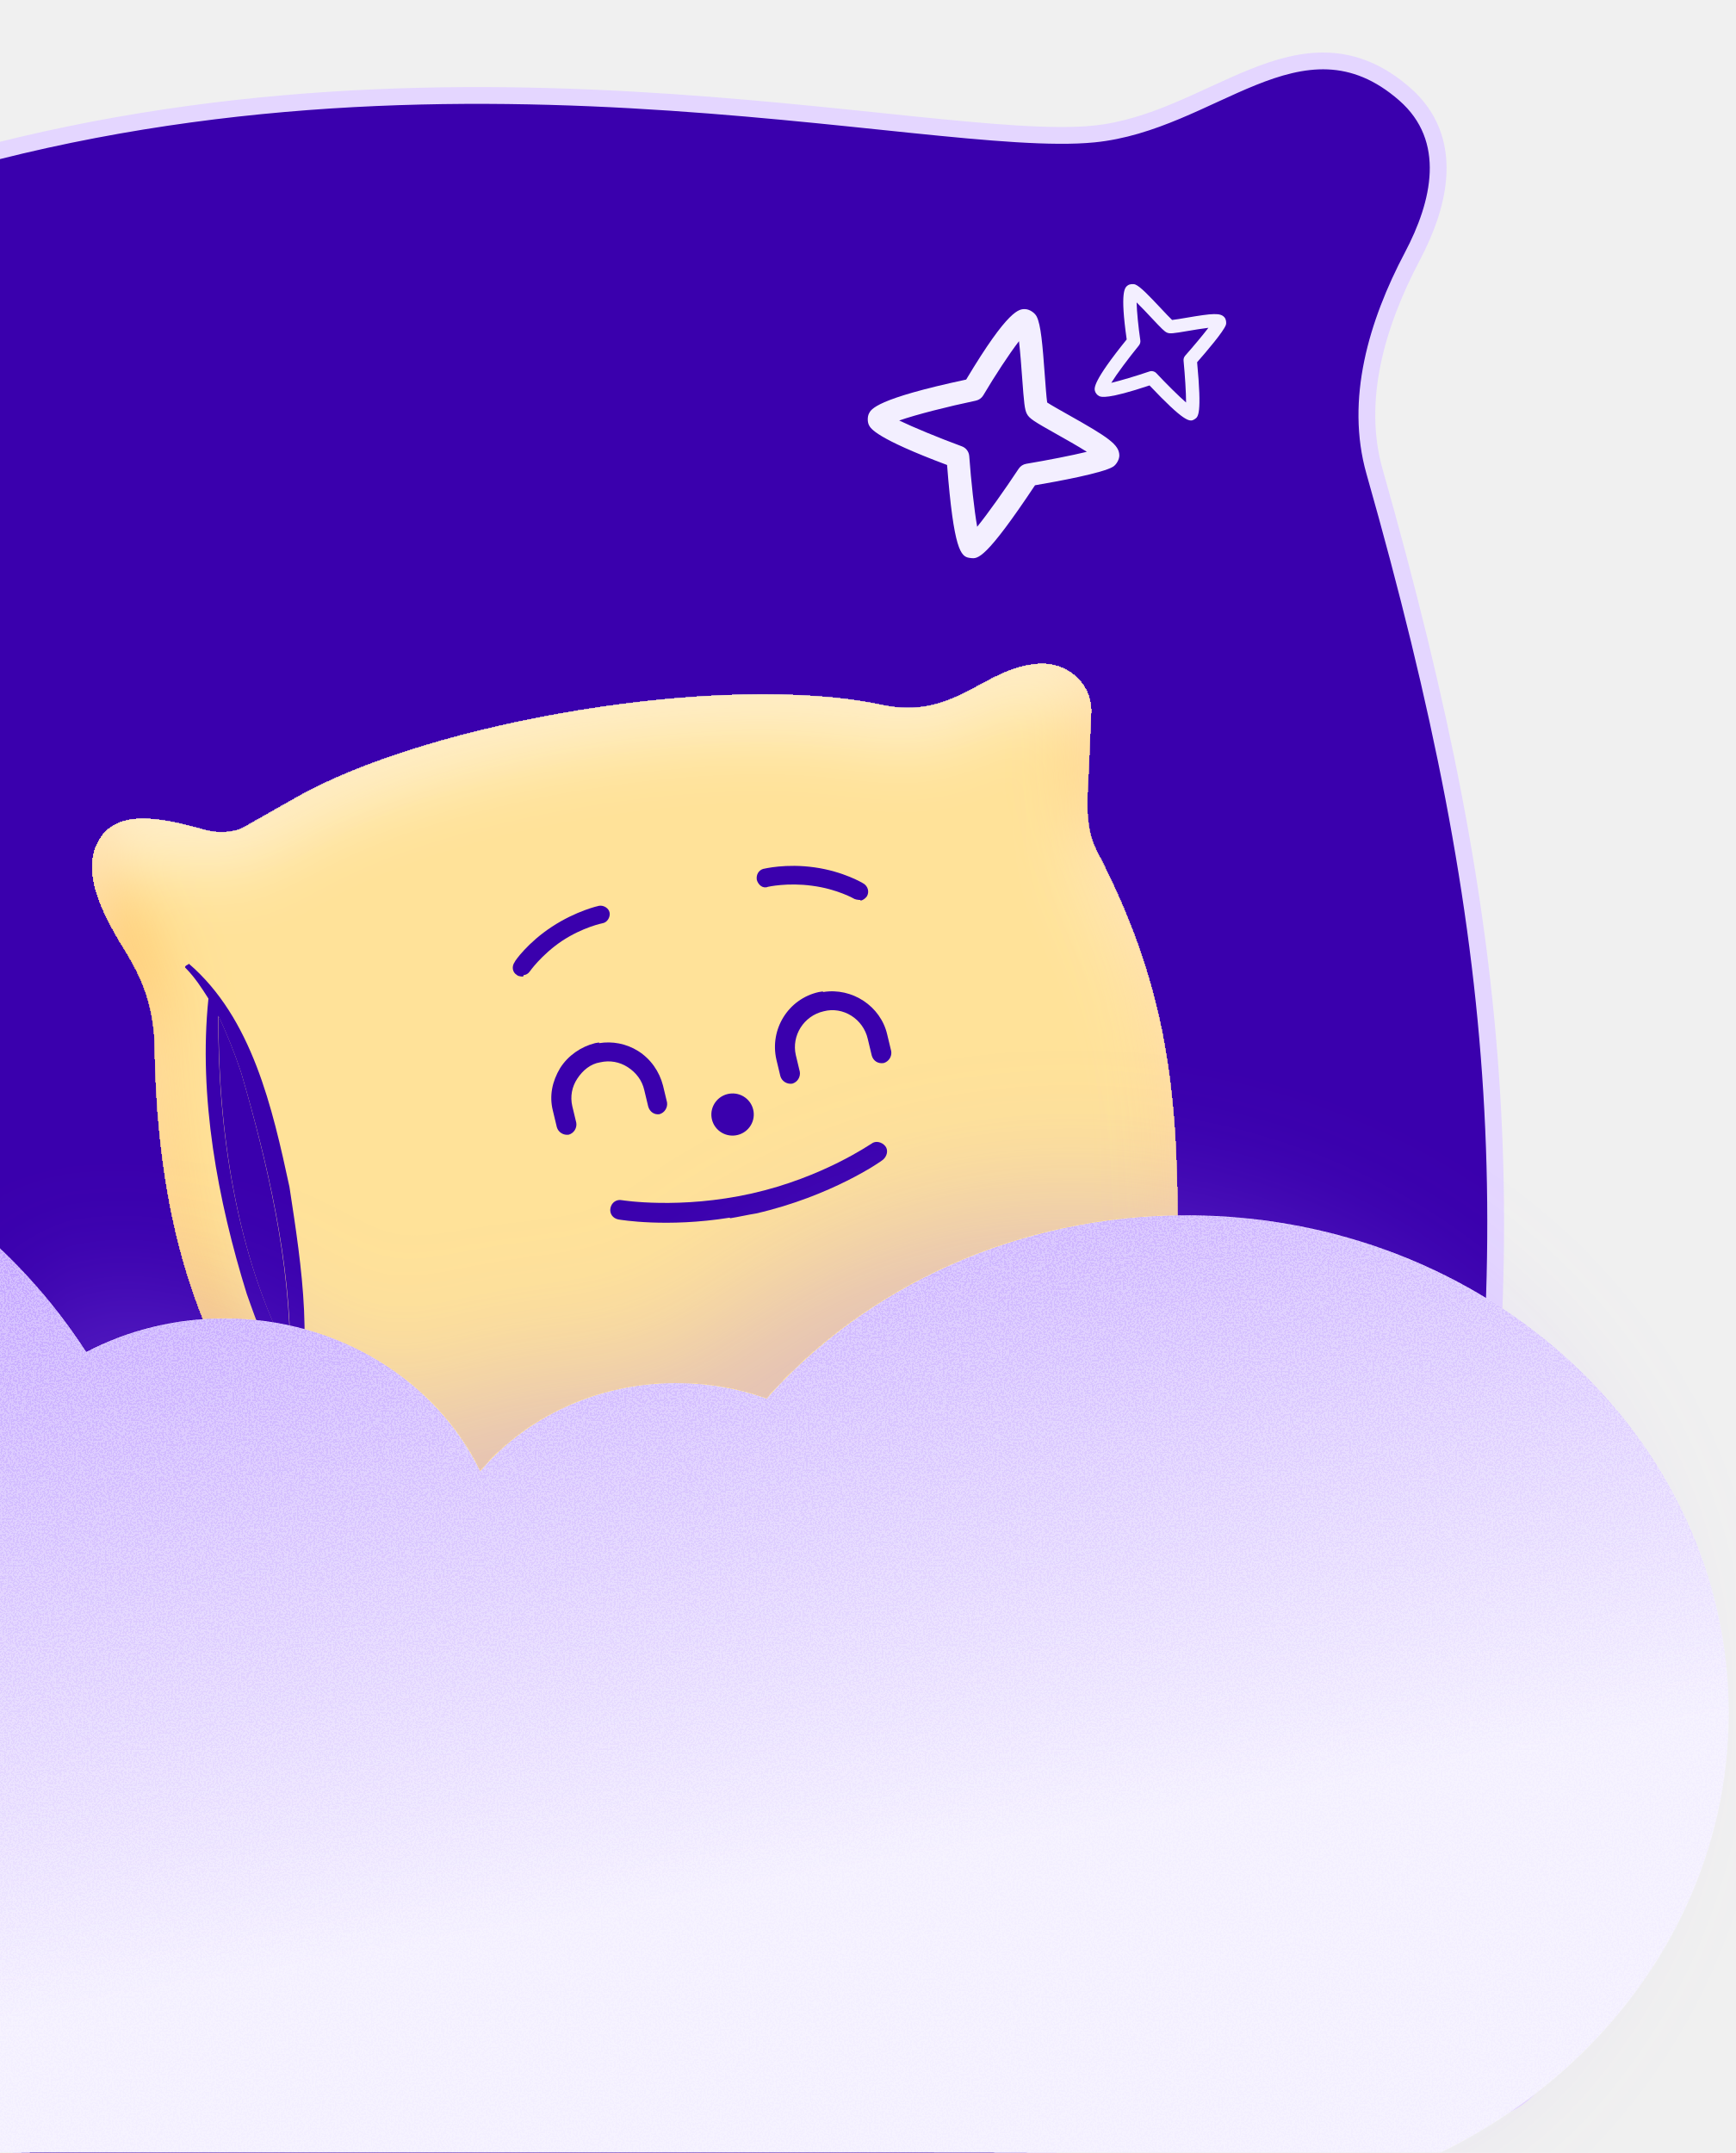
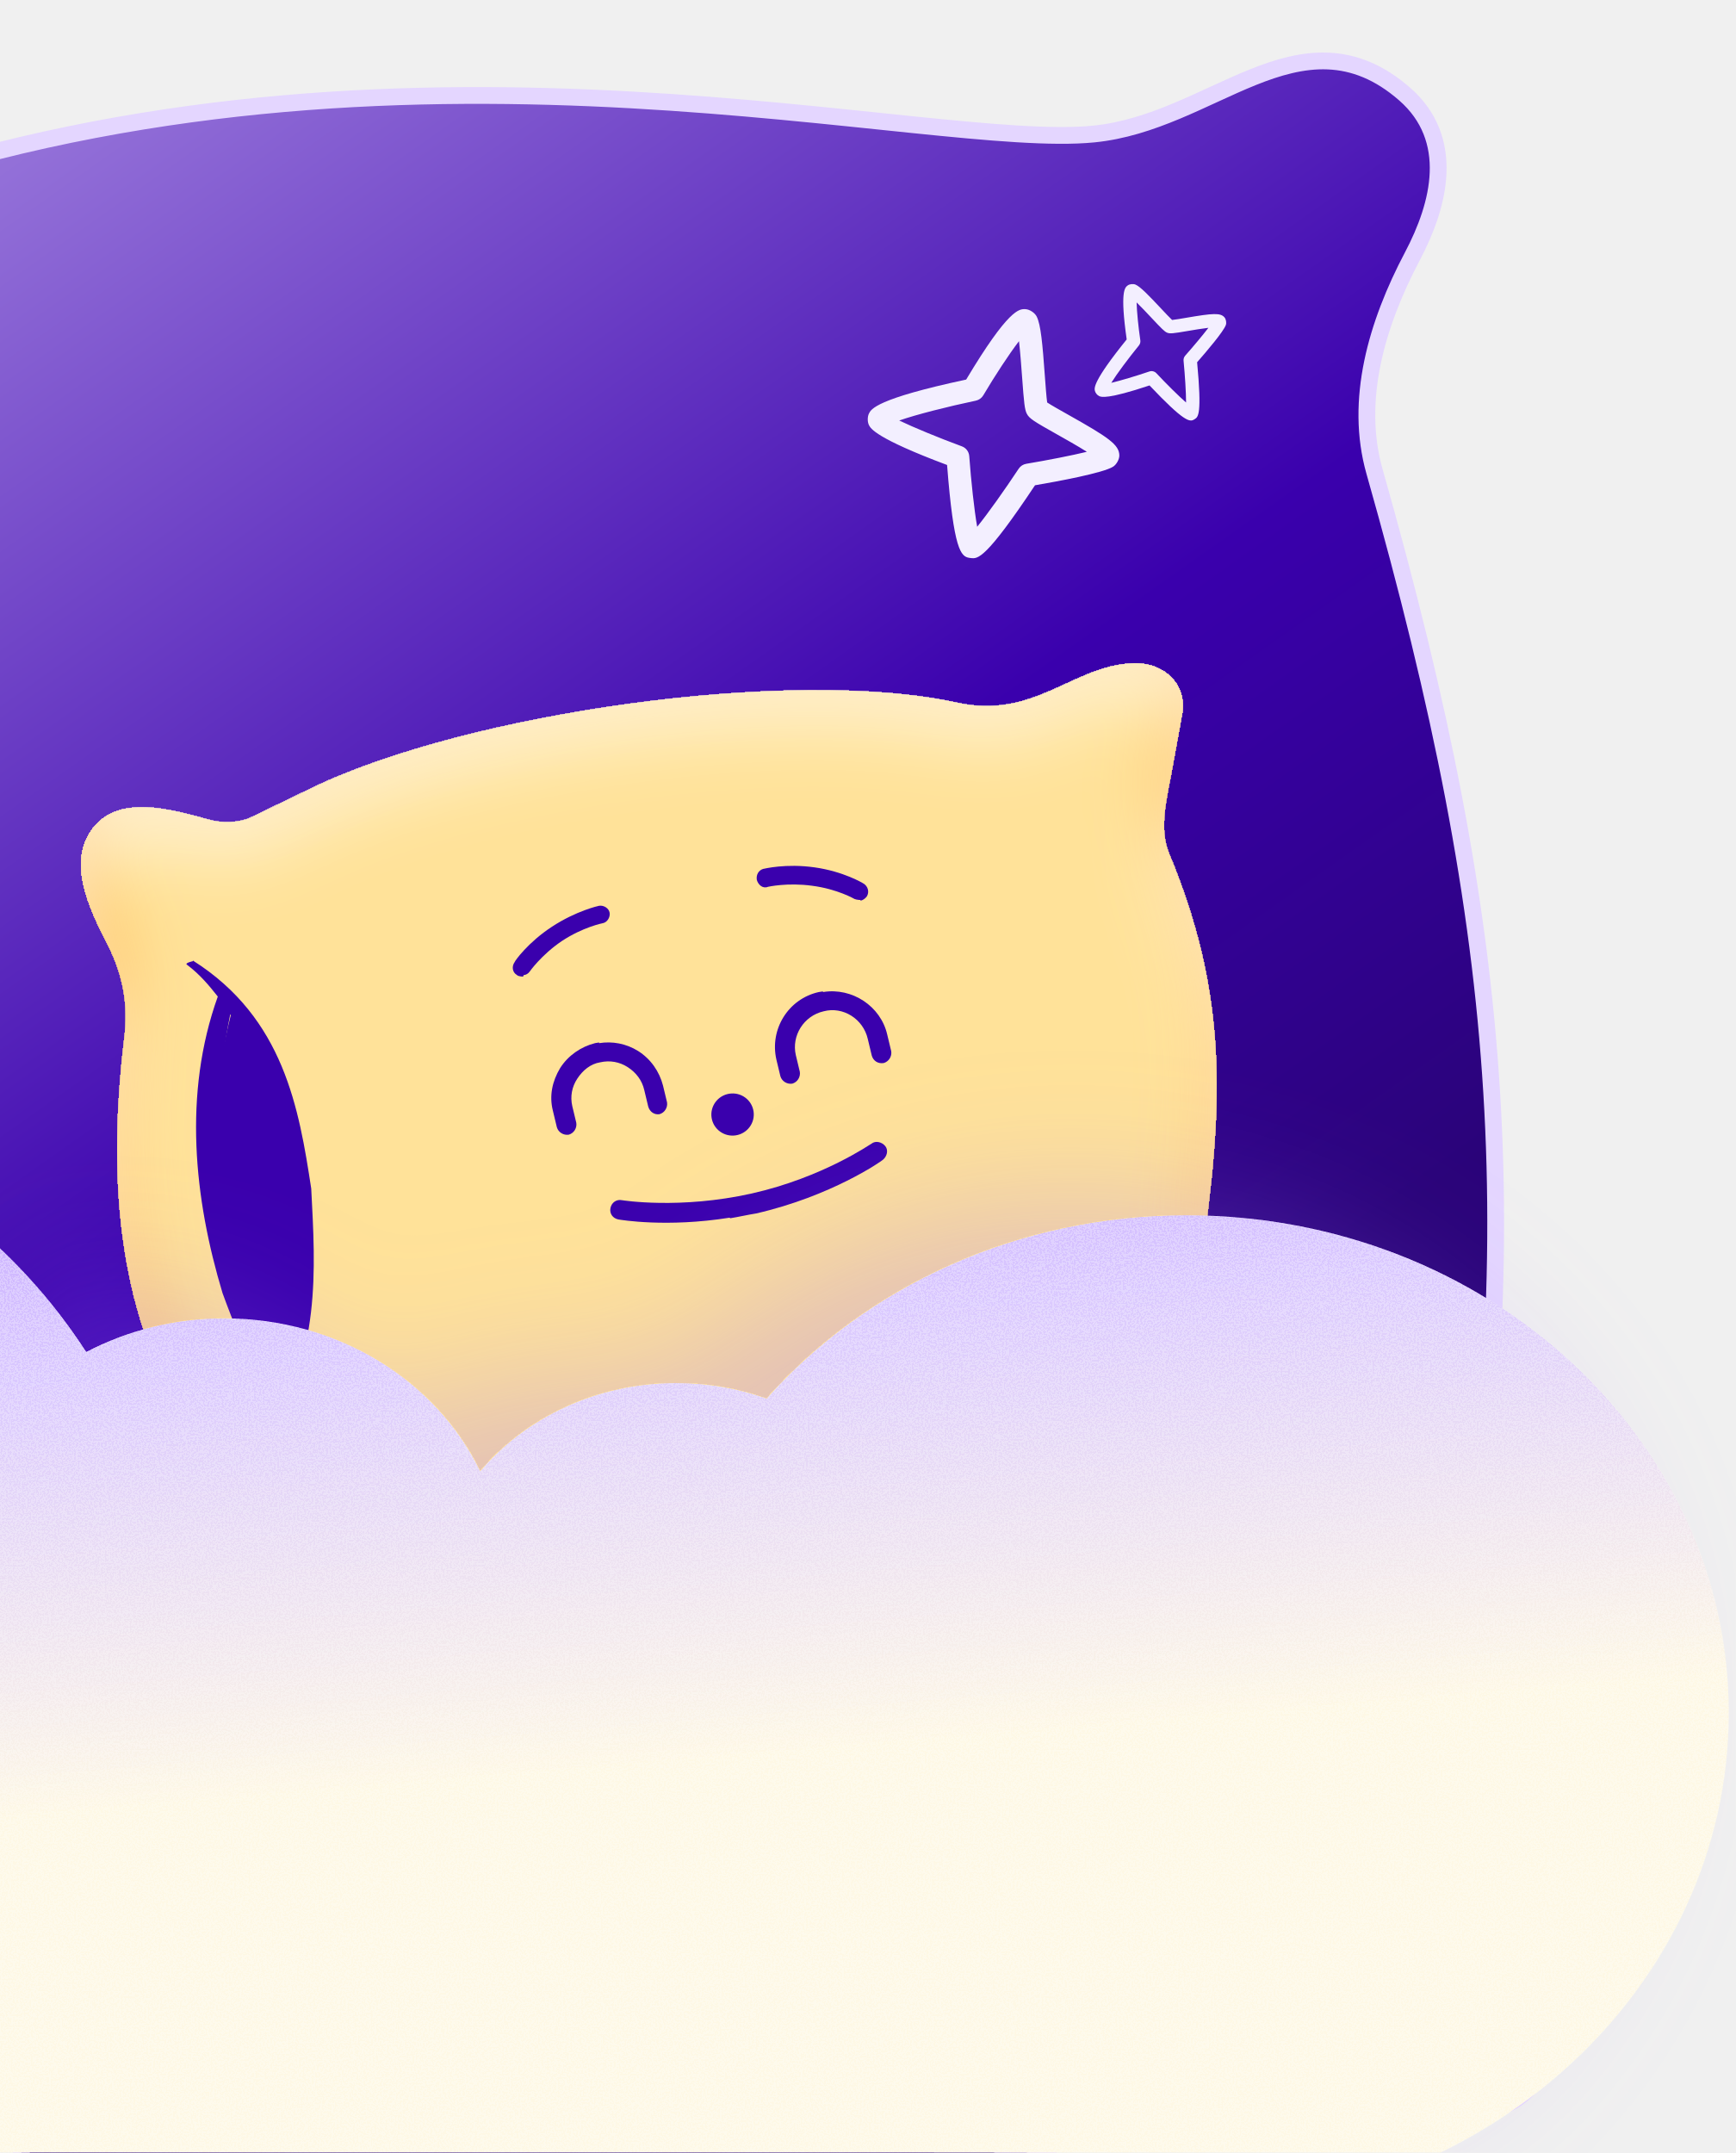
<svg xmlns="http://www.w3.org/2000/svg" width="724" height="898" viewBox="0 0 724 898" fill="none">
  <g id="Login screen">
    <g id="Frame 3">
-       <g id="Frame 4" clip-path="url(#clip0_443_5287)">
-         <g id="Group 8639">
-           <path id="Blob backdrop" d="M263.4 41.673C174.814 36.745 67.42 39.687 -42.511 74.816L-45.092 75.641L-44.94 78.346L-41.446 78.15C-44.94 78.346 -44.94 78.349 -44.94 78.354C-44.939 78.359 -44.939 78.366 -44.938 78.375C-44.937 78.395 -44.936 78.424 -44.934 78.463C-44.929 78.541 -44.922 78.657 -44.914 78.811C-44.896 79.12 -44.871 79.582 -44.837 80.192C-44.768 81.412 -44.666 83.227 -44.531 85.603C-44.263 90.353 -43.866 97.35 -43.353 106.334C-42.328 124.3 -40.839 150.213 -38.983 182.002C-35.272 245.579 -30.096 332.658 -24.233 426.662C-12.508 614.643 1.965 830.408 12.949 941.284L13.273 944.548L16.551 944.436C229.015 937.22 343.067 919.262 410.729 902.385C444.582 893.94 466.778 885.776 483.783 879.417C500.869 873.027 512.257 868.658 524.973 867.398C535.61 866.344 546.572 867.838 557.557 870.246C563.042 871.448 568.482 872.865 573.87 874.288C579.234 875.704 584.569 877.132 589.733 878.317C599.999 880.672 610.064 882.191 619.13 880.658C628.429 879.085 636.5 874.33 642.644 864.663C648.541 855.383 648.509 844.777 645.466 834.457C642.434 824.175 636.323 813.81 629.469 804.476C610.859 779.129 598.857 748.672 603.982 718.457C637.979 518.033 628.884 392.15 573.365 196.671C564.917 166.925 574.26 135.135 589.151 106.899C594.905 95.988 599.43 83.854 599.878 72.06C600.332 60.105 596.579 48.528 585.934 39.233C575.249 29.903 564.665 25.9 553.946 25.451C543.356 25.008 532.949 28.05 522.62 32.202C517.443 34.283 512.203 36.679 506.925 39.105C501.624 41.543 496.28 44.015 490.787 46.31C479.806 50.896 468.415 54.691 456.208 55.9C439.055 57.599 413.207 55.331 380.188 51.943C347.329 48.573 307.685 44.137 263.4 41.673Z" fill="#3A00AD" stroke="#E4D6FF" stroke-width="7" />
-           <g id="Group 8638">
-             <g id="Container_2">
-               <g id="Vector" filter="url(#filter0_ii_443_5287)">
-                 <path id="Vector_2" d="M277.19 646.034C219.91 657.685 174.288 641.917 156.962 647.468C143.539 651.906 124.728 671.712 108.762 657.863C102.289 652.45 98.782 642.326 99.694 633.885L102.436 607.125C103.583 595.497 102.264 585.357 96.467 574.689C72.849 532.652 65.281 484.093 64.535 436.885C64.366 422.572 60.818 410.733 53.325 398.293C43.561 382.439 33.335 364.069 41.485 350.325C49.636 336.581 69.503 341.861 85.641 346.224C90.541 347.553 97.105 347.506 101.603 345.163L123.672 332.648C179.969 300.774 302.142 280.147 367.679 294.02C398.477 300.656 410.258 278.381 433.266 276.919C445.172 276.132 455.62 285.296 455.113 297.409L454.155 320.481C453.707 331.439 452.017 344.576 457.497 355C485.515 409.046 491.044 451.005 491.23 510.047C491.142 522.962 494.487 533.682 502.204 544.371C512.09 557.914 521.26 574.997 513.918 587.195C506.197 600.306 482.749 596.381 464.782 593.992C455.507 592.694 446.272 593.111 438.232 598.525C409.981 617.63 311.279 639.312 277.457 645.997L277.19 646.034Z" fill="#FFE299" />
+       <g id="Frame 15">
+         <g id="Frame 4" clip-path="url(#clip0_443_5287)">
+           <g id="Group 8639">
+             <path id="Blob backdrop" d="M263.4 41.673C174.814 36.745 67.42 39.687 -42.511 74.816L-45.092 75.641L-44.94 78.346L-41.446 78.15C-44.94 78.346 -44.94 78.349 -44.94 78.354C-44.939 78.359 -44.939 78.366 -44.938 78.375C-44.937 78.395 -44.936 78.424 -44.934 78.463C-44.929 78.541 -44.922 78.657 -44.914 78.811C-44.896 79.12 -44.871 79.582 -44.837 80.192C-44.768 81.412 -44.666 83.227 -44.531 85.603C-44.263 90.353 -43.866 97.35 -43.353 106.334C-42.328 124.3 -40.839 150.213 -38.983 182.002C-35.272 245.579 -30.096 332.658 -24.233 426.662C-12.508 614.643 1.965 830.408 12.949 941.284L13.273 944.548L16.551 944.436C229.015 937.22 343.067 919.262 410.729 902.385C444.582 893.94 466.778 885.776 483.783 879.417C500.869 873.027 512.257 868.658 524.973 867.398C535.61 866.344 546.572 867.838 557.557 870.246C563.042 871.448 568.482 872.865 573.87 874.288C579.234 875.704 584.569 877.132 589.733 878.317C599.999 880.672 610.064 882.191 619.13 880.658C628.429 879.085 636.5 874.33 642.644 864.663C648.541 855.383 648.509 844.777 645.466 834.457C642.434 824.175 636.323 813.81 629.469 804.476C610.859 779.129 598.857 748.672 603.982 718.457C637.979 518.033 628.884 392.15 573.365 196.671C564.917 166.925 574.26 135.135 589.151 106.899C594.905 95.988 599.43 83.854 599.878 72.06C600.332 60.105 596.579 48.528 585.934 39.233C575.249 29.903 564.665 25.9 553.946 25.451C543.356 25.008 532.949 28.05 522.62 32.202C517.443 34.283 512.203 36.679 506.925 39.105C501.624 41.543 496.28 44.015 490.787 46.31C479.806 50.896 468.415 54.691 456.208 55.9C439.055 57.599 413.207 55.331 380.188 51.943C347.329 48.573 307.685 44.137 263.4 41.673Z" fill="url(#paint1_linear_443_5287)" stroke="#E4D6FF" stroke-width="7" />
+             <g id="Group 8638">
+               <g id="Container_2">
+                 <g id="Vector" filter="url(#filter0_ii_443_5287)">
+                   <path id="Vector_2" d="M252.694 648.325C189.189 659.302 142.068 642.673 122.579 648.046C107.462 652.348 84.4 672.139 69.059 657.882C62.812 652.306 60.421 642 62.572 633.462L69.231 606.396C72.076 594.634 72.052 584.344 67.261 573.454C47.545 530.533 46.074 481.237 51.788 433.407C53.581 418.906 51.383 406.862 45.005 394.153C36.643 377.954 28.13 359.198 38.835 345.394C49.541 331.59 70.28 337.224 87.116 341.876C92.227 343.293 99.326 343.339 104.51 341.031L130.087 328.672C195.322 297.196 330.189 278.061 399.091 293.058C431.455 300.223 447.261 277.83 472.325 276.68C485.3 276.054 495.324 285.487 493.103 297.75L488.882 321.106C486.884 332.2 483.244 345.482 487.725 356.121C510.538 411.269 510.717 453.851 502.763 513.66C500.885 526.741 503.019 537.648 509.882 548.586C518.694 562.447 526.243 579.883 516.624 592.133C506.471 605.303 481.675 600.989 462.591 598.31C452.747 596.863 442.711 597.152 433.275 602.52C400.108 621.465 290.458 642.007 252.987 648.291L252.694 648.325Z" fill="#FFE299" />
+                 </g>
+                 <path id="Vector_8" d="M80.464 400.901C80.464 400.901 76.74 401.686 78.059 402.427C83.418 406.492 87.124 410.935 90.851 415.652C76.319 456.183 80.952 499.907 92.821 539.324C97.6 552.228 101.961 565.158 114.626 576.74C113.041 583.442 110.619 590.197 108.197 596.953C107.026 598.127 110.04 599.037 111.21 597.863C133.95 565.619 131.603 529.728 129.821 495.727C124.735 462.485 118.452 424.642 80.443 400.627L80.464 400.901ZM96.045 423.027C100.423 430.73 104.006 439.032 106.732 447.113C117.261 485.515 124.676 527.138 116.816 566.973C88.689 523.904 86.621 469.839 96.045 423.027Z" fill="#3A00AD" />
+                 <path id="Vector_9" d="M96.318 423.226C101.22 430.928 105.191 439.228 108.175 447.303C119.558 485.668 127.275 527.238 117.381 566.97C85.761 523.884 84.475 469.915 96.318 423.226Z" fill="#3A00AD" />
              </g>
-               <path id="Vector_8" d="M78.722 402.14C78.722 402.14 76.498 403.032 77.407 403.731C81.227 407.617 84.064 411.928 86.946 416.512C82.723 457.29 90.814 500.674 102.896 539.553C107.408 552.255 111.663 564.994 120.927 576.143C120.738 582.862 120.034 589.658 119.33 596.455C118.741 597.659 120.726 598.475 121.315 597.271C131.634 564.495 125.9 528.84 120.742 495.05C113.618 462.114 105.201 424.633 78.677 401.868L78.722 402.14ZM91.058 423.698C94.701 431.233 97.92 439.39 100.579 447.352C111.707 485.261 121.279 526.47 121.128 566.356C98.488 524.328 90.763 470.575 91.058 423.698Z" fill="#3A00AD" />
-               <path id="Vector_9" d="M91.153 423.763C94.768 431.294 97.962 439.447 100.601 447.404C111.643 485.291 121.141 526.476 120.994 566.338C98.529 524.333 90.864 470.611 91.153 423.763Z" fill="#3A00AD" />
-             </g>
-             <g id="Group 8637">
-               <path id="Vector_2_2" d="M306.965 473.538C311.793 472.767 315.086 468.257 314.32 463.463C313.555 458.67 309.021 455.41 304.194 456.181C299.367 456.951 296.074 461.462 296.839 466.255C297.605 471.048 302.138 474.309 306.965 473.538Z" fill="#3A00AD" />
-               <path id="Vector_5" d="M304.309 507.891C278.087 512.079 258.791 508.763 257.928 508.623C255.613 508.158 254.174 506.163 254.647 503.862C255.12 501.562 257.132 500.128 259.447 500.593C259.447 500.593 283.604 504.523 313.619 497.783C343.362 491.087 363.251 477.064 363.524 477.02C365.263 475.63 367.894 476.322 369.29 478.046C370.686 479.771 369.983 482.386 368.244 483.776C367.511 484.449 346.846 498.874 315.508 506.103C311.684 506.714 308.177 507.552 304.626 508.119L304.309 507.891Z" fill="#3A00AD" />
-               <path id="Vector_3" d="M343.446 413.755C355.464 411.836 367.359 419.671 370.084 431.473L371.757 438.437C372.103 440.607 370.767 442.767 368.626 443.388C366.167 443.78 364.268 442.414 363.649 440.288L361.977 433.324C360.088 425.004 351.674 419.672 343.609 421.794C335.229 423.689 330.116 432.015 331.961 440.064L333.634 447.028C333.98 449.198 332.644 451.358 330.502 451.978C328.317 452.327 326.145 451.005 325.526 448.879L323.853 441.915C320.999 429.299 328.783 416.652 341.491 413.789C342.037 413.702 342.583 413.614 343.13 413.527L343.446 413.755Z" fill="#3A00AD" />
-               <path id="Vector_4" d="M249.931 435.085C255.394 434.213 261.16 435.239 266.136 438.338C271.429 441.665 275.07 446.924 276.569 452.803L278.242 459.768C278.588 461.937 277.252 464.098 275.11 464.718C272.925 465.067 271.027 463.701 270.407 461.575L268.735 454.611C267.812 450.586 265.337 447.365 261.899 445.133C258.462 442.901 254.421 442.156 250.368 443.081C246.27 443.735 243.066 446.472 240.811 449.892C238.556 453.311 237.796 457.326 238.719 461.351L240.391 468.315C240.738 470.485 239.402 472.645 237.261 473.265C235.075 473.614 232.904 472.292 232.284 470.166L230.612 463.201C229.069 457.051 230.345 451.006 233.663 445.47C237.023 440.206 242.326 436.577 248.249 435.075C248.795 434.988 249.341 434.901 249.888 434.814L249.931 435.085Z" fill="#3A00AD" />
-               <path id="Vector_6" d="M218.215 407.331C218.215 407.331 216.259 407.365 215.583 406.639C213.728 405.544 213.338 403.103 214.717 401.214C214.673 400.943 220.146 393.116 230.292 386.49C240.438 379.863 249.639 377.838 249.912 377.794C251.824 377.489 253.996 378.811 254.299 380.709C254.602 382.608 253.266 384.768 251.354 385.073C251.354 385.073 243.204 386.653 234.336 392.519C225.742 398.342 220.959 405.224 220.959 405.224C220.27 406.168 219.494 406.57 218.401 406.745L218.215 407.331Z" fill="#3A00AD" />
-               <path id="Vector_7" d="M359.049 375.383C359.049 375.383 357.367 375.374 356.461 374.963C356.461 374.963 349.356 370.813 338.773 369.443C328.464 368.03 320.356 369.881 320.356 369.881C318.258 370.772 316.316 369.135 315.696 367.009C315.35 364.84 316.455 362.994 318.324 362.418C318.87 362.33 327.754 360.077 339.789 361.772C351.824 363.465 359.878 368.298 360.195 368.526C362.05 369.62 362.713 372.017 361.607 373.863C360.918 374.807 359.912 375.524 358.819 375.698L359.049 375.383Z" fill="#3A00AD" />
-             </g>
-           </g>
-           <g id="Mask group" filter="url(#filter1_d_443_5287)">
-             <mask id="mask0_443_5287" style="mask-type:alpha" maskUnits="userSpaceOnUse" x="-16" y="381" width="756" height="517">
-               <rect id="Rectangle 6" x="-16" y="381.872" width="756" height="516" fill="#D9D9D9" />
-             </mask>
-             <g mask="url(#mask0_443_5287)">
-               <g id="Union" filter="url(#filter2_n_443_5287)">
-                 <path d="M-179.775 450.872C-87.941 450.872 -7.648 496.228 35.975 563.868C52.982 554.962 72.667 549.872 93.648 549.872C141.273 549.872 182.225 576.093 200.312 613.666C219.244 591.279 248.841 576.872 282.104 576.872C295.394 576.872 308.098 579.173 319.771 583.362C361.219 536.683 424.352 506.872 495.069 506.872C619.906 506.872 721.107 599.773 721.107 714.372C721.107 828.971 619.906 921.872 495.069 921.872C456.916 921.872 420.972 913.194 389.449 897.872H-91.539V896.201C-118.983 905.683 -148.719 910.872 -179.775 910.872C-318.148 910.872 -430.323 807.898 -430.323 680.872C-430.323 553.847 -318.148 450.872 -179.775 450.872Z" fill="url(#paint1_linear_443_5287)" />
+               <g id="Group 8637">
+                 <path id="Vector_2_2" d="M306.965 473.538C311.793 472.767 315.086 468.257 314.32 463.463C313.555 458.67 309.021 455.41 304.194 456.181C299.367 456.951 296.074 461.462 296.839 466.255C297.605 471.048 302.138 474.309 306.965 473.538Z" fill="#3A00AD" />
+                 <path id="Vector_5" d="M304.309 507.891C278.087 512.079 258.791 508.763 257.928 508.623C255.613 508.158 254.174 506.163 254.647 503.862C255.12 501.562 257.132 500.128 259.447 500.593C259.447 500.593 283.604 504.523 313.619 497.783C343.362 491.087 363.251 477.064 363.524 477.02C365.263 475.63 367.894 476.322 369.29 478.046C370.686 479.771 369.983 482.386 368.244 483.776C367.511 484.449 346.846 498.874 315.508 506.103C311.684 506.714 308.177 507.552 304.626 508.119L304.309 507.891Z" fill="#3A00AD" />
+                 <path id="Vector_3" d="M343.446 413.755C355.464 411.836 367.359 419.671 370.084 431.473L371.757 438.437C372.103 440.607 370.767 442.767 368.626 443.388C366.167 443.78 364.268 442.414 363.649 440.288L361.977 433.324C360.088 425.004 351.674 419.672 343.609 421.794C335.229 423.689 330.116 432.015 331.961 440.064L333.634 447.028C333.98 449.198 332.644 451.358 330.502 451.978C328.317 452.327 326.145 451.005 325.526 448.879L323.853 441.915C320.999 429.299 328.783 416.652 341.491 413.789C342.037 413.702 342.583 413.614 343.13 413.527L343.446 413.755Z" fill="#3A00AD" />
+                 <path id="Vector_4" d="M249.931 435.085C255.394 434.213 261.16 435.239 266.136 438.338C271.429 441.665 275.07 446.924 276.569 452.803L278.242 459.768C278.588 461.937 277.252 464.098 275.11 464.718C272.925 465.067 271.027 463.701 270.407 461.575L268.735 454.611C267.812 450.586 265.337 447.365 261.899 445.133C258.462 442.901 254.421 442.156 250.368 443.081C246.27 443.735 243.066 446.472 240.811 449.892C238.556 453.311 237.796 457.326 238.719 461.351L240.391 468.315C240.738 470.485 239.402 472.645 237.261 473.265C235.075 473.614 232.904 472.292 232.284 470.166L230.612 463.201C229.069 457.051 230.345 451.006 233.663 445.47C237.023 440.206 242.326 436.577 248.249 435.075C248.795 434.988 249.341 434.901 249.888 434.814L249.931 435.085Z" fill="#3A00AD" />
+                 <path id="Vector_6" d="M218.215 407.331C218.215 407.331 216.259 407.365 215.583 406.639C213.728 405.544 213.338 403.103 214.717 401.214C214.673 400.943 220.146 393.116 230.292 386.49C240.438 379.863 249.639 377.838 249.912 377.794C251.824 377.489 253.996 378.811 254.299 380.709C254.602 382.608 253.266 384.768 251.354 385.073C251.354 385.073 243.204 386.653 234.336 392.519C225.742 398.342 220.959 405.224 220.959 405.224C220.27 406.168 219.494 406.57 218.401 406.745L218.215 407.331Z" fill="#3A00AD" />
+                 <path id="Vector_7" d="M359.049 375.383C359.049 375.383 357.367 375.374 356.461 374.963C356.461 374.963 349.356 370.813 338.773 369.443C328.464 368.03 320.356 369.881 320.356 369.881C318.258 370.772 316.316 369.135 315.696 367.009C315.35 364.84 316.455 362.994 318.324 362.418C318.87 362.33 327.754 360.077 339.789 361.772C351.824 363.465 359.878 368.298 360.195 368.526C362.05 369.62 362.713 372.017 361.607 373.863C360.918 374.807 359.912 375.524 358.819 375.698L359.049 375.383Z" fill="#3A00AD" />
              </g>
            </g>
-           </g>
-           <g id="Group 8640">
-             <path id="Sparkle 1" d="M404.307 232.671C400.855 232.124 397.834 229.556 395.061 193.941C365.261 182.772 363.184 178.703 362.487 177.344C361.813 176.043 361.804 173.853 362.442 172.534C363.334 170.671 365.404 166.354 403.023 158.316C420.73 128.721 425.212 128.861 427.639 128.938C429.452 128.98 431.646 130.468 432.428 132.007C434.174 135.409 434.881 143.586 435.832 156.64C436.132 160.736 436.495 165.669 436.812 167.873C438.519 169.011 442.347 171.155 445.52 172.942C462.51 182.485 466.801 185.476 466.911 189.903C466.949 191.569 465.72 193.772 464.308 194.656C460.069 197.296 441.47 200.737 431.736 202.403C411.059 233.477 407.847 233.091 405.004 232.763C404.771 232.735 404.538 232.707 404.307 232.671ZM375.093 175.392C380.947 178.214 391.735 182.672 401.217 186.159C402.967 186.798 404.177 188.401 404.308 190.249C405.082 200.738 406.387 212.768 407.617 219.711C412.072 214.207 419.097 204.31 424.929 195.495C425.653 194.407 426.798 193.656 428.103 193.442C436.969 191.956 447.038 189.986 453.36 188.445C449.541 186.013 444.268 183.061 440.857 181.142C431.156 175.689 429.346 174.565 428.319 172.557C427.423 170.819 427.149 168.111 426.353 157.302C426.058 153.234 425.604 147.002 425.054 142.301C420.984 147.586 414.996 156.725 410.155 164.9C409.483 166.033 408.353 166.836 407.051 167.113C395.449 169.551 382.174 172.912 375.093 175.392Z" fill="#F3EFFF" />
-             <path id="Sparkle 2" d="M498.03 175.013C496.254 176.038 493.927 175.983 479.51 160.763C461.794 166.674 459.344 165.586 458.524 165.223C457.737 164.879 456.924 163.883 456.727 163.046C456.446 161.867 455.796 159.134 469.985 141.575C467.132 121.538 469.228 119.946 470.363 119.085C471.205 118.435 472.755 118.303 473.681 118.716C475.733 119.623 479.075 123.092 484.33 128.694C485.979 130.452 487.967 132.568 488.925 133.455C490.124 133.344 492.661 132.909 494.769 132.552C506.042 130.63 509.103 130.409 510.789 132.387C511.421 133.134 511.674 134.592 511.356 135.517C510.398 138.286 503.186 146.724 499.362 151.079C501.407 172.887 499.799 173.897 498.381 174.797C498.265 174.871 498.149 174.944 498.03 175.013ZM463.552 159.677C467.264 158.803 473.831 156.852 479.444 154.941C480.478 154.586 481.622 154.87 482.364 155.664C486.591 160.163 491.628 165.167 494.754 167.88C494.753 163.724 494.302 156.616 493.706 150.442C493.634 149.678 493.879 148.913 494.396 148.333C497.891 144.381 501.755 139.764 504.069 136.727C501.43 137.028 497.935 137.629 495.67 138.013C489.232 139.109 487.991 139.265 486.781 138.728C485.731 138.266 484.606 137.132 480.251 132.496C478.614 130.75 476.106 128.075 474.119 126.135C474.215 130.048 474.858 136.427 475.669 141.944C475.781 142.709 475.562 143.492 475.071 144.1C470.68 149.496 465.866 155.932 463.552 159.677Z" fill="#F3EFFF" />
+             <g id="Mask group" filter="url(#filter1_d_443_5287)">
+               <mask id="mask0_443_5287" style="mask-type:alpha" maskUnits="userSpaceOnUse" x="-16" y="381" width="756" height="517">
+                 <rect id="Rectangle 6" x="-16" y="381.872" width="756" height="516" fill="#D9D9D9" />
+               </mask>
+               <g mask="url(#mask0_443_5287)">
+                 <g id="Union" filter="url(#filter2_n_443_5287)">
+                   <path d="M-179.775 450.872C-87.941 450.872 -7.648 496.228 35.975 563.868C52.982 554.962 72.667 549.872 93.648 549.872C141.273 549.872 182.225 576.093 200.312 613.666C219.244 591.279 248.841 576.872 282.104 576.872C295.394 576.872 308.098 579.173 319.771 583.362C361.219 536.683 424.352 506.872 495.069 506.872C619.906 506.872 721.107 599.773 721.107 714.372C721.107 828.971 619.906 921.872 495.069 921.872C456.916 921.872 420.972 913.194 389.449 897.872H-91.539V896.201C-118.983 905.683 -148.719 910.872 -179.775 910.872C-318.148 910.872 -430.323 807.898 -430.323 680.872C-430.323 553.847 -318.148 450.872 -179.775 450.872Z" fill="url(#paint2_linear_443_5287)" />
+                 </g>
+               </g>
+             </g>
+             <g id="Group 8640">
+               <path id="Sparkle 1" d="M404.307 232.671C400.855 232.124 397.834 229.556 395.061 193.941C365.261 182.772 363.184 178.703 362.487 177.344C361.813 176.043 361.804 173.853 362.442 172.534C363.334 170.671 365.404 166.354 403.023 158.316C420.73 128.721 425.212 128.861 427.639 128.938C429.452 128.98 431.646 130.468 432.428 132.007C434.174 135.409 434.881 143.586 435.832 156.64C436.132 160.736 436.495 165.669 436.812 167.873C438.519 169.011 442.347 171.155 445.52 172.942C462.51 182.485 466.801 185.476 466.911 189.903C466.949 191.569 465.72 193.772 464.308 194.656C460.069 197.296 441.47 200.737 431.736 202.403C411.059 233.477 407.847 233.091 405.004 232.763C404.771 232.735 404.538 232.707 404.307 232.671ZM375.093 175.392C380.947 178.214 391.735 182.672 401.217 186.159C402.967 186.798 404.177 188.401 404.308 190.249C405.082 200.738 406.387 212.768 407.617 219.711C412.072 214.207 419.097 204.31 424.929 195.495C425.653 194.407 426.798 193.656 428.103 193.442C436.969 191.956 447.038 189.986 453.36 188.445C449.541 186.013 444.268 183.061 440.857 181.142C431.156 175.689 429.346 174.565 428.319 172.557C427.423 170.819 427.149 168.111 426.353 157.302C426.058 153.234 425.604 147.002 425.054 142.301C420.984 147.586 414.996 156.725 410.155 164.9C409.483 166.033 408.353 166.836 407.051 167.113C395.449 169.551 382.174 172.912 375.093 175.392Z" fill="#F3EFFF" />
+               <path id="Sparkle 2" d="M498.03 175.013C496.254 176.038 493.927 175.983 479.51 160.763C461.794 166.674 459.344 165.586 458.524 165.223C457.737 164.879 456.924 163.883 456.727 163.046C456.446 161.867 455.796 159.134 469.985 141.575C467.132 121.538 469.228 119.946 470.363 119.085C471.205 118.435 472.755 118.303 473.681 118.716C475.733 119.623 479.075 123.092 484.33 128.694C485.979 130.452 487.967 132.568 488.925 133.455C490.124 133.344 492.661 132.909 494.769 132.552C506.042 130.63 509.103 130.409 510.789 132.387C511.421 133.134 511.674 134.592 511.356 135.517C510.398 138.286 503.186 146.724 499.362 151.079C501.407 172.887 499.799 173.897 498.381 174.797C498.265 174.871 498.149 174.944 498.03 175.013ZM463.552 159.677C467.264 158.803 473.831 156.852 479.444 154.941C480.478 154.586 481.622 154.87 482.364 155.664C486.591 160.163 491.628 165.167 494.754 167.88C494.753 163.724 494.302 156.616 493.706 150.442C493.634 149.678 493.879 148.913 494.396 148.333C497.891 144.381 501.755 139.764 504.069 136.727C501.43 137.028 497.935 137.629 495.67 138.013C489.232 139.109 487.991 139.265 486.781 138.728C485.731 138.266 484.606 137.132 480.251 132.496C478.614 130.75 476.106 128.075 474.119 126.135C474.215 130.048 474.858 136.427 475.669 141.944C475.781 142.709 475.562 143.492 475.071 144.1C470.68 149.496 465.866 155.932 463.552 159.677Z" fill="#F3EFFF" />
+             </g>
          </g>
        </g>
      </g>
    </g>
  </g>
  <defs>
-     <filter id="filter0_ii_443_5287" x="38.523" y="264.657" width="478.053" height="411.621" filterUnits="userSpaceOnUse" color-interpolation-filters="sRGB">
+     <filter id="filter0_ii_443_5287" x="33.819" y="264.435" width="487.291" height="412.106" filterUnits="userSpaceOnUse" color-interpolation-filters="sRGB">
      <feFlood flood-opacity="0" result="BackgroundImageFix" />
      <feBlend mode="normal" in="SourceGraphic" in2="BackgroundImageFix" result="shape" />
      <feColorMatrix in="SourceAlpha" type="matrix" values="0 0 0 0 0 0 0 0 0 0 0 0 0 0 0 0 0 0 127 0" result="hardAlpha" />
      <feOffset dy="-12.215" />
      <feGaussianBlur stdDeviation="14.528" />
      <feComposite in2="hardAlpha" operator="arithmetic" k2="-1" k3="1" />
      <feColorMatrix type="matrix" values="0 0 0 0 1 0 0 0 0 0.722 0 0 0 0 0.275 0 0 0 1 0" />
      <feBlend mode="normal" in2="shape" result="effect1_innerShadow_443_5287" />
      <feColorMatrix in="SourceAlpha" type="matrix" values="0 0 0 0 0 0 0 0 0 0 0 0 0 0 0 0 0 0 127 0" result="hardAlpha" />
      <feOffset dy="13.572" />
      <feGaussianBlur stdDeviation="15.179" />
      <feComposite in2="hardAlpha" operator="arithmetic" k2="-1" k3="1" />
      <feColorMatrix type="matrix" values="0 0 0 0 1 0 0 0 0 1 0 0 0 0 1 0 0 0 0.6 0" />
      <feBlend mode="normal" in2="effect1_innerShadow_443_5287" result="effect2_innerShadow_443_5287" />
    </filter>
    <filter id="filter1_d_443_5287" x="-124" y="386.872" width="857.107" height="567" filterUnits="userSpaceOnUse" color-interpolation-filters="sRGB">
      <feFlood flood-opacity="0" result="BackgroundImageFix" />
      <feColorMatrix in="SourceAlpha" type="matrix" values="0 0 0 0 0 0 0 0 0 0 0 0 0 0 0 0 0 0 127 0" result="hardAlpha" />
      <feOffset dx="-48" dy="-4" />
      <feGaussianBlur stdDeviation="30" />
      <feComposite in2="hardAlpha" operator="out" />
      <feColorMatrix type="matrix" values="0 0 0 0 0.627 0 0 0 0 0.44 0 0 0 0 1 0 0 0 0.3 0" />
      <feBlend mode="normal" in2="BackgroundImageFix" result="effect1_dropShadow_443_5287" />
      <feBlend mode="normal" in="SourceGraphic" in2="effect1_dropShadow_443_5287" result="shape" />
    </filter>
    <filter id="filter2_n_443_5287" x="-430.323" y="450.872" width="1151.43" height="471" filterUnits="userSpaceOnUse" color-interpolation-filters="sRGB">
      <feFlood flood-opacity="0" result="BackgroundImageFix" />
      <feBlend mode="normal" in="SourceGraphic" in2="BackgroundImageFix" result="shape" />
      <feTurbulence type="fractalNoise" baseFrequency="1.333 1.333" stitchTiles="stitch" numOctaves="3" result="noise" seed="6997" />
      <feColorMatrix in="noise" type="luminanceToAlpha" result="alphaNoise" />
      <feComponentTransfer in="alphaNoise" result="coloredNoise1">
        <feFuncA type="discrete" tableValues="1 1 1 1 1 1 1 1 1 1 1 1 1 1 1 1 1 1 1 1 1 1 1 1 1 1 1 1 1 1 1 1 1 1 1 1 1 1 1 1 1 1 1 1 1 1 1 1 1 1 1 0 0 0 0 0 0 0 0 0 0 0 0 0 0 0 0 0 0 0 0 0 0 0 0 0 0 0 0 0 0 0 0 0 0 0 0 0 0 0 0 0 0 0 0 0 0 0 0 0 " />
      </feComponentTransfer>
      <feComposite operator="in" in2="shape" in="coloredNoise1" result="noise1Clipped" />
      <feFlood flood-color="rgba(255, 255, 255, 0.25)" result="color1Flood" />
      <feComposite operator="in" in2="noise1Clipped" in="color1Flood" result="color1" />
      <feMerge result="effect1_noise_443_5287">
        <feMergeNode in="shape" />
        <feMergeNode in="color1" />
      </feMerge>
    </filter>
-     <linearGradient id="paint1_linear_443_5287" x1="114.769" y1="489.248" x2="198.162" y2="959.86" gradientUnits="userSpaceOnUse">
+     <linearGradient id="paint1_linear_443_5287" x1="-193" y1="-147.628" x2="556" y2="913.872" gradientUnits="userSpaceOnUse">
+       <stop stop-color="#D0BDF6" />
+       <stop offset="0.548" stop-color="#3A00AD" />
+       <stop offset="0.756" stop-color="#2A0379" />
+     </linearGradient>
+     <linearGradient id="paint2_linear_443_5287" x1="154.5" y1="450.872" x2="194.026" y2="922.415" gradientUnits="userSpaceOnUse">
      <stop stop-color="#C2A3FF" />
-       <stop offset="0.686" stop-color="#F3EFFF" />
+       <stop offset="0.237" stop-color="#DAC9FF" />
+       <stop offset="0.622" stop-color="#FEF8E5" />
    </linearGradient>
    <clipPath id="clip0_443_5287">
      <rect width="724" height="910" fill="white" transform="translate(0 -12.1279)" />
    </clipPath>
  </defs>
</svg>
